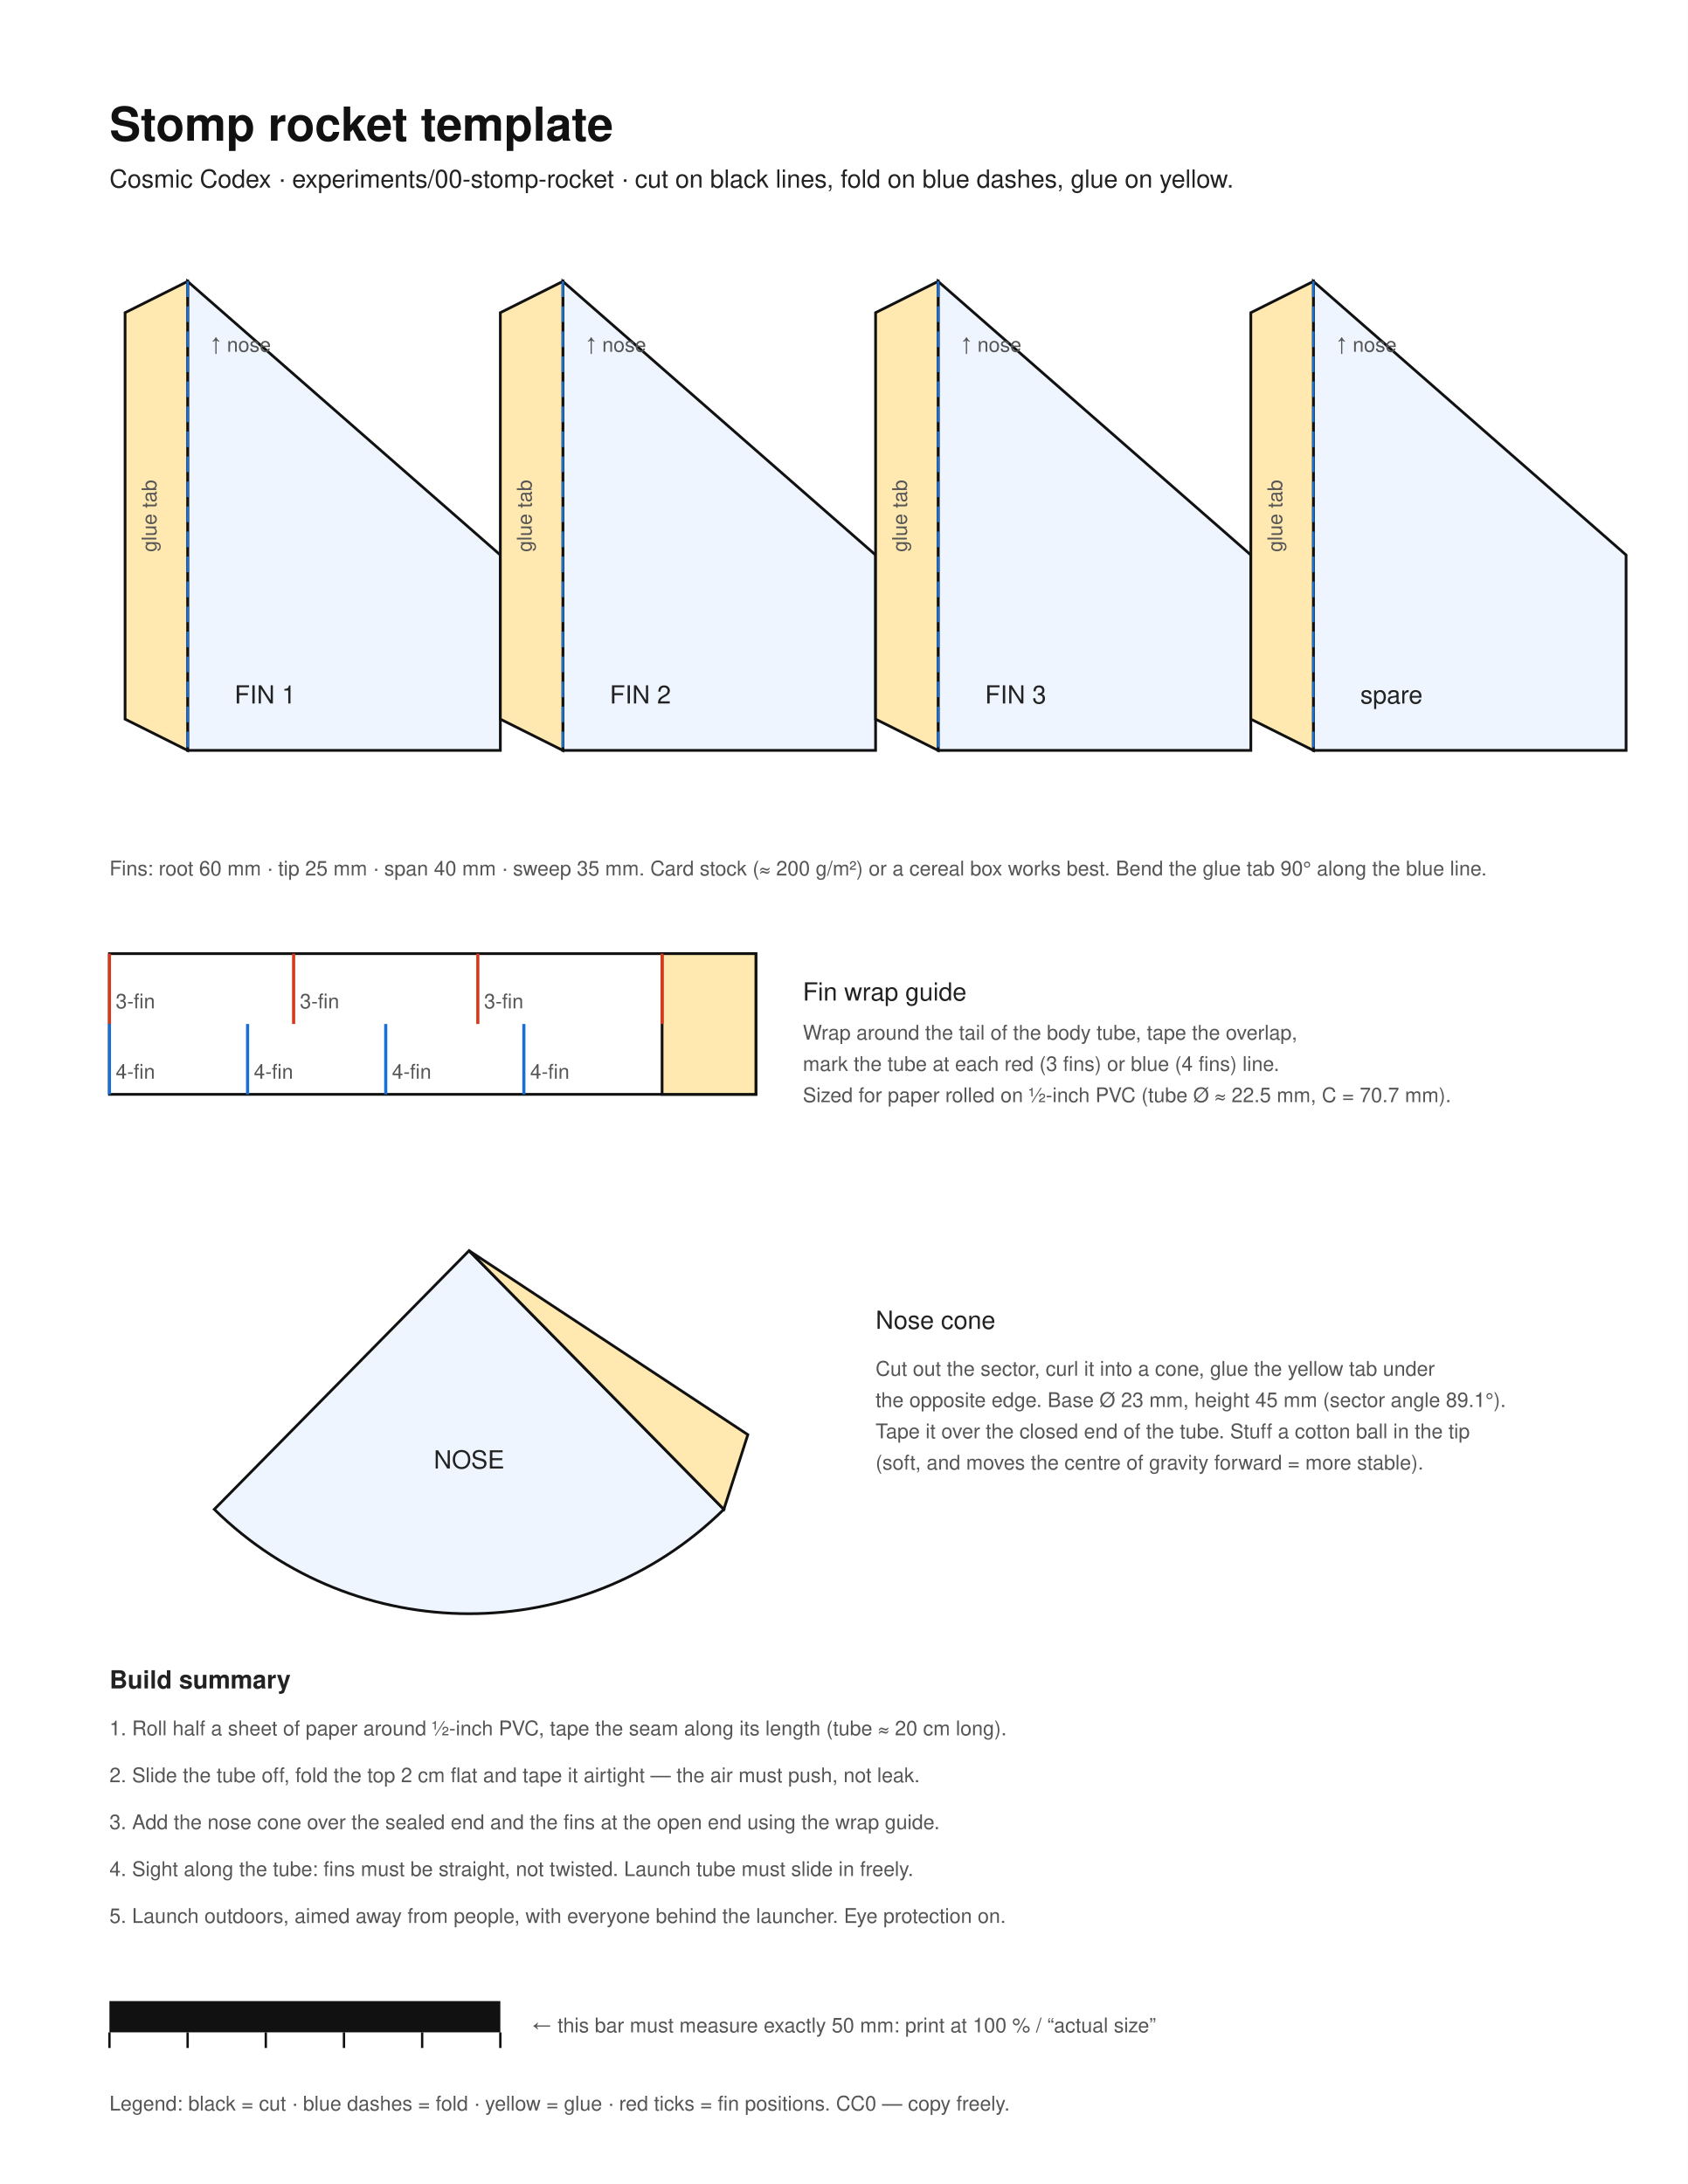
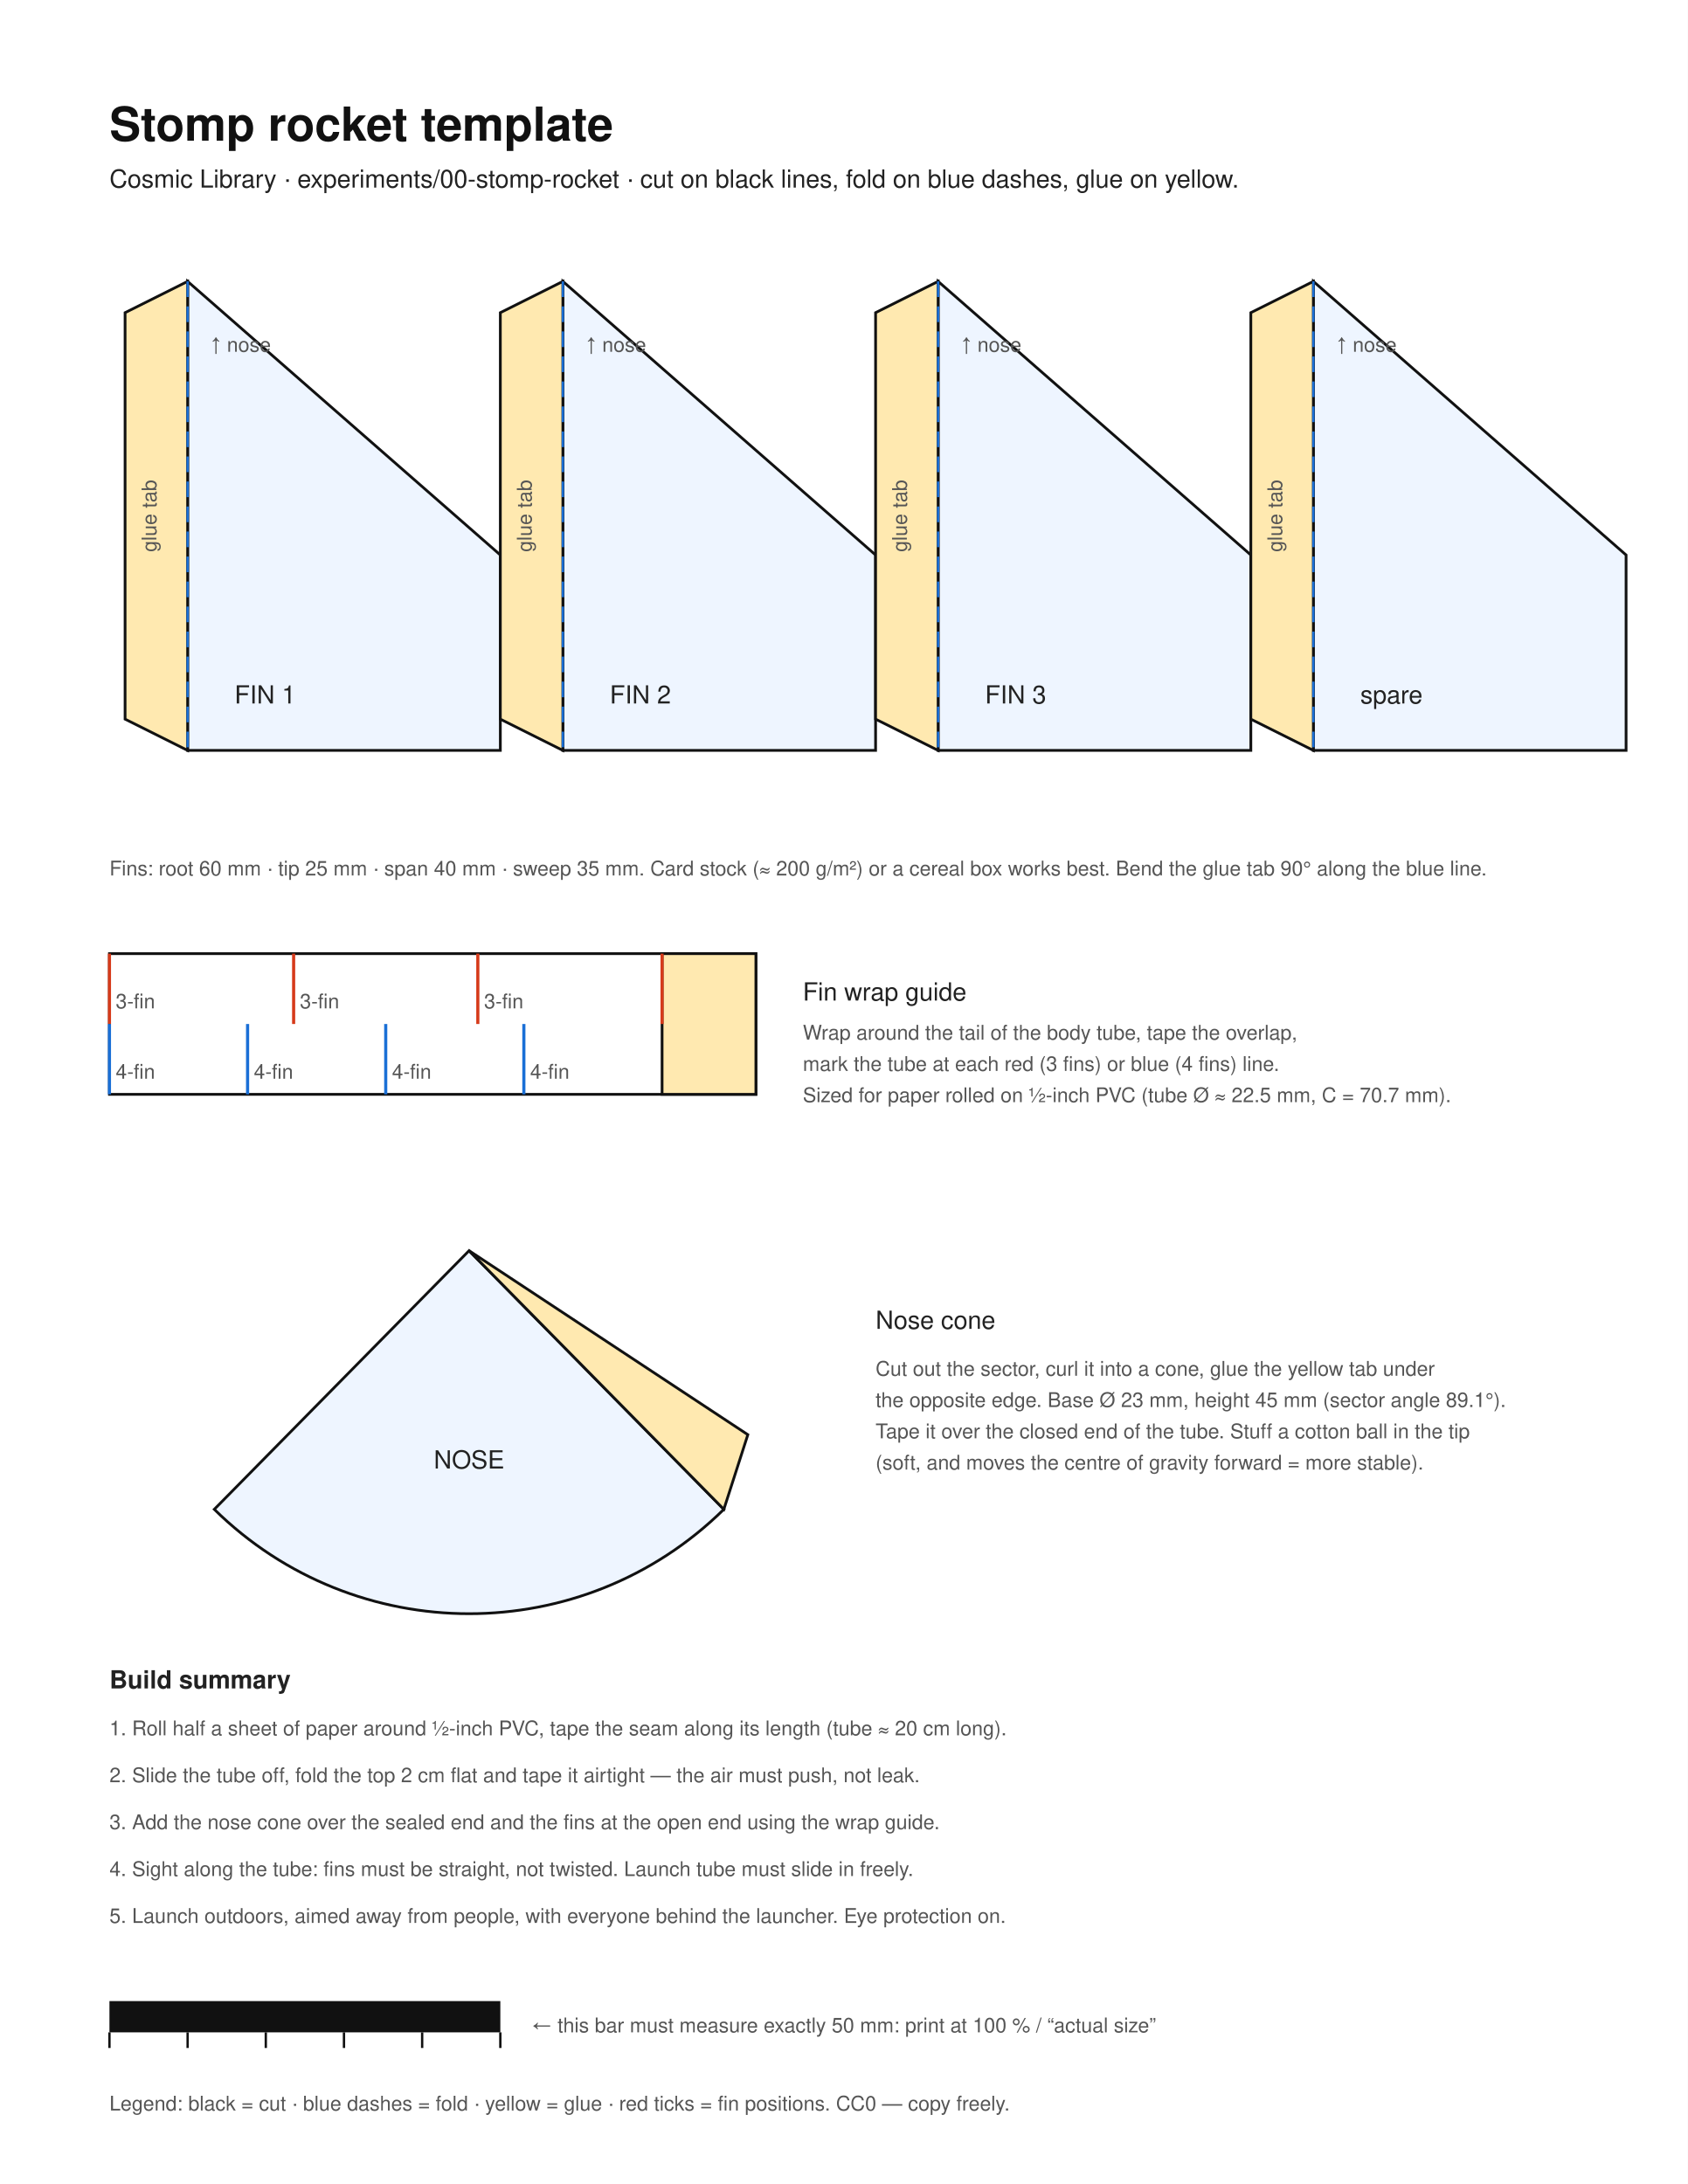
<svg xmlns="http://www.w3.org/2000/svg" width="215.9mm" height="279.4mm" viewBox="0 0 215.9 279.4" font-family="Helvetica, Arial, sans-serif">
  <rect width="215.9" height="279.4" fill="#fff" />
  <style>
 .cut{fill:none;stroke:#111;stroke-width:0.35}
 .fold{fill:none;stroke:#1a6fd6;stroke-width:0.3;stroke-dasharray:2 1.2}
 .glue{fill:#ffe9b0;stroke:#111;stroke-width:0.35}
 .fill{fill:#eef5ff;stroke:#111;stroke-width:0.35}
 .win{fill:#fff;stroke:#d63a1a;stroke-width:0.4;stroke-dasharray:1 0.6}
 .t{font-size:3.2px;fill:#222} .h{font-size:6px;font-weight:700;fill:#111} .s{font-size:2.6px;fill:#555}
 .m{stroke:#d63a1a;stroke-width:0.4}
</style>
  <text x="14" y="18" class="h">Stomp rocket template</text>
-   <text x="14" y="24" class="t">Cosmic Codex · experiments/00-stomp-rocket · cut on black lines, fold on blue dashes, glue on yellow.</text>
+   <text x="14" y="24" class="t">Cosmic Library · experiments/00-stomp-rocket · cut on black lines, fold on blue dashes, glue on yellow.</text>
  <g transform="translate(14,256)">
    <rect x="0" y="0" width="50" height="4" fill="#111" />
    <line x1="0" y1="4" x2="0" y2="6" stroke="#111" stroke-width="0.3" />
    <line x1="10" y1="4" x2="10" y2="6" stroke="#111" stroke-width="0.3" />
    <line x1="20" y1="4" x2="20" y2="6" stroke="#111" stroke-width="0.3" />
    <line x1="30" y1="4" x2="30" y2="6" stroke="#111" stroke-width="0.3" />
    <line x1="40" y1="4" x2="40" y2="6" stroke="#111" stroke-width="0.3" />
    <line x1="50" y1="4" x2="50" y2="6" stroke="#111" stroke-width="0.3" />
    <text x="54" y="4" class="s">← this bar must measure exactly 50 mm: print at 100 % / “actual size”</text>
  </g>
  <polygon class="fill" points="24.00,36.00 64.00,71.00 64.00,96.00 24.00,96.00" />
  <polygon class="glue" points="24,36 16,40 16,92 24,96" />
  <line class="fold" x1="24" y1="36" x2="24" y2="96" />
  <text x="30" y="90" class="t">FIN 1</text>
  <text x="20.0" y="66.0" class="s" transform="rotate(-90 20.0 66.0)" text-anchor="middle">glue tab</text>
  <text x="27" y="45" class="s">↑ nose</text>
  <polygon class="fill" points="72.00,36.00 112.00,71.00 112.00,96.00 72.00,96.00" />
  <polygon class="glue" points="72,36 64,40 64,92 72,96" />
  <line class="fold" x1="72" y1="36" x2="72" y2="96" />
  <text x="78" y="90" class="t">FIN 2</text>
  <text x="68.0" y="66.0" class="s" transform="rotate(-90 68.0 66.0)" text-anchor="middle">glue tab</text>
  <text x="75" y="45" class="s">↑ nose</text>
  <polygon class="fill" points="120.00,36.00 160.00,71.00 160.00,96.00 120.00,96.00" />
  <polygon class="glue" points="120,36 112,40 112,92 120,96" />
  <line class="fold" x1="120" y1="36" x2="120" y2="96" />
  <text x="126" y="90" class="t">FIN 3</text>
  <text x="116.0" y="66.0" class="s" transform="rotate(-90 116.0 66.0)" text-anchor="middle">glue tab</text>
  <text x="123" y="45" class="s">↑ nose</text>
  <polygon class="fill" points="168.00,36.00 208.00,71.00 208.00,96.00 168.00,96.00" />
  <polygon class="glue" points="168,36 160,40 160,92 168,96" />
  <line class="fold" x1="168" y1="36" x2="168" y2="96" />
  <text x="174" y="90" class="t">spare</text>
  <text x="164.0" y="66.0" class="s" transform="rotate(-90 164.0 66.0)" text-anchor="middle">glue tab</text>
  <text x="171" y="45" class="s">↑ nose</text>
  <text x="14" y="112" class="s">Fins: root 60 mm · tip 25 mm · span 40 mm · sweep 35 mm. Card stock (≈ 200 g/m²) or a cereal box works best. Bend the glue tab 90° along the blue line.</text>
  <rect class="cut" x="14" y="122" width="82.69" height="18" />
  <polygon class="glue" points="84.69,122 96.69,122 96.69,140 84.69,140" />
  <line class="m" x1="14.00" y1="122" x2="14.00" y2="131" />
  <text x="14.80" y="129" class="s">3-fin</text>
  <line class="m" x1="37.56" y1="122" x2="37.56" y2="131" />
  <text x="38.36" y="129" class="s">3-fin</text>
  <line class="m" x1="61.12" y1="122" x2="61.12" y2="131" />
  <text x="61.92" y="129" class="s">3-fin</text>
  <line class="m" x1="84.69" y1="122" x2="84.69" y2="131" />
  <text x="85.49" y="129" class="s" />
  <line x1="14.00" y1="131" x2="14.00" y2="140" stroke="#1a6fd6" stroke-width="0.4" />
  <text x="14.80" y="138" class="s">4-fin</text>
  <line x1="31.67" y1="131" x2="31.67" y2="140" stroke="#1a6fd6" stroke-width="0.4" />
  <text x="32.47" y="138" class="s">4-fin</text>
  <line x1="49.34" y1="131" x2="49.34" y2="140" stroke="#1a6fd6" stroke-width="0.4" />
  <text x="50.14" y="138" class="s">4-fin</text>
  <line x1="67.01" y1="131" x2="67.01" y2="140" stroke="#1a6fd6" stroke-width="0.4" />
  <text x="67.81" y="138" class="s">4-fin</text>
  <text x="102.69" y="128" class="t">Fin wrap guide</text>
  <text x="102.69" y="133" class="s">Wrap around the tail of the body tube, tape the overlap,</text>
  <text x="102.69" y="137" class="s">mark the tube at each red (3 fins) or blue (4 fins) line.</text>
  <text x="102.69" y="141" class="s">Sized for paper rolled on ½-inch PVC (tube Ø ≈ 22.5 mm, C = 70.7 mm).</text>
  <path class="fill" d="M60,160 L27.41,193.09 A46.45,46.45 0 0,0 92.59,193.09 Z" />
  <path class="glue" d="M60,160 L92.59,193.09 L95.66,183.54 Z" />
  <text x="60" y="187.87" class="t" text-anchor="middle">NOSE</text>
  <text x="112" y="170" class="t">Nose cone</text>
  <text x="112" y="176" class="s">Cut out the sector, curl it into a cone, glue the yellow tab under</text>
  <text x="112" y="180" class="s">the opposite edge. Base Ø 23 mm, height 45 mm (sector angle 89.1°).</text>
  <text x="112" y="184" class="s">Tape it over the closed end of the tube. Stuff a cotton ball in the tip</text>
  <text x="112" y="188" class="s">(soft, and moves the centre of gravity forward = more stable).</text>
  <text x="14" y="216" class="t" font-weight="700">Build summary</text>
  <text x="14" y="222" class="s">1. Roll half a sheet of paper around ½-inch PVC, tape the seam along its length (tube ≈ 20 cm long).</text>
  <text x="14" y="228" class="s">2. Slide the tube off, fold the top 2 cm flat and tape it airtight — the air must push, not leak.</text>
  <text x="14" y="234" class="s">3. Add the nose cone over the sealed end and the fins at the open end using the wrap guide.</text>
  <text x="14" y="240" class="s">4. Sight along the tube: fins must be straight, not twisted. Launch tube must slide in freely.</text>
  <text x="14" y="246" class="s">5. Launch outdoors, aimed away from people, with everyone behind the launcher. Eye protection on.</text>
  <text x="14" y="270" class="s">Legend:  black = cut   ·   blue dashes = fold   ·   yellow = glue   ·   red ticks = fin positions.  CC0 — copy freely.</text>
</svg>
